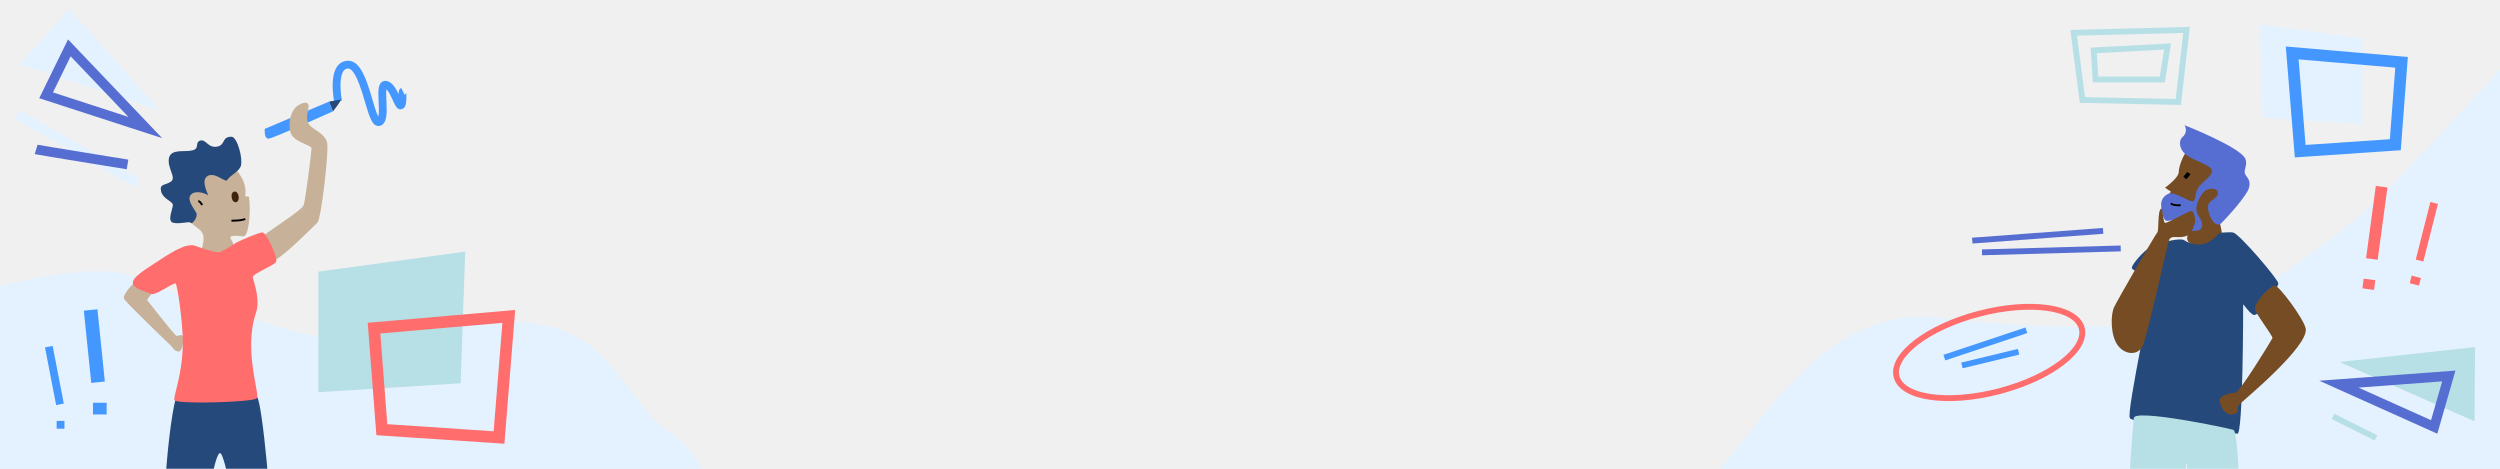
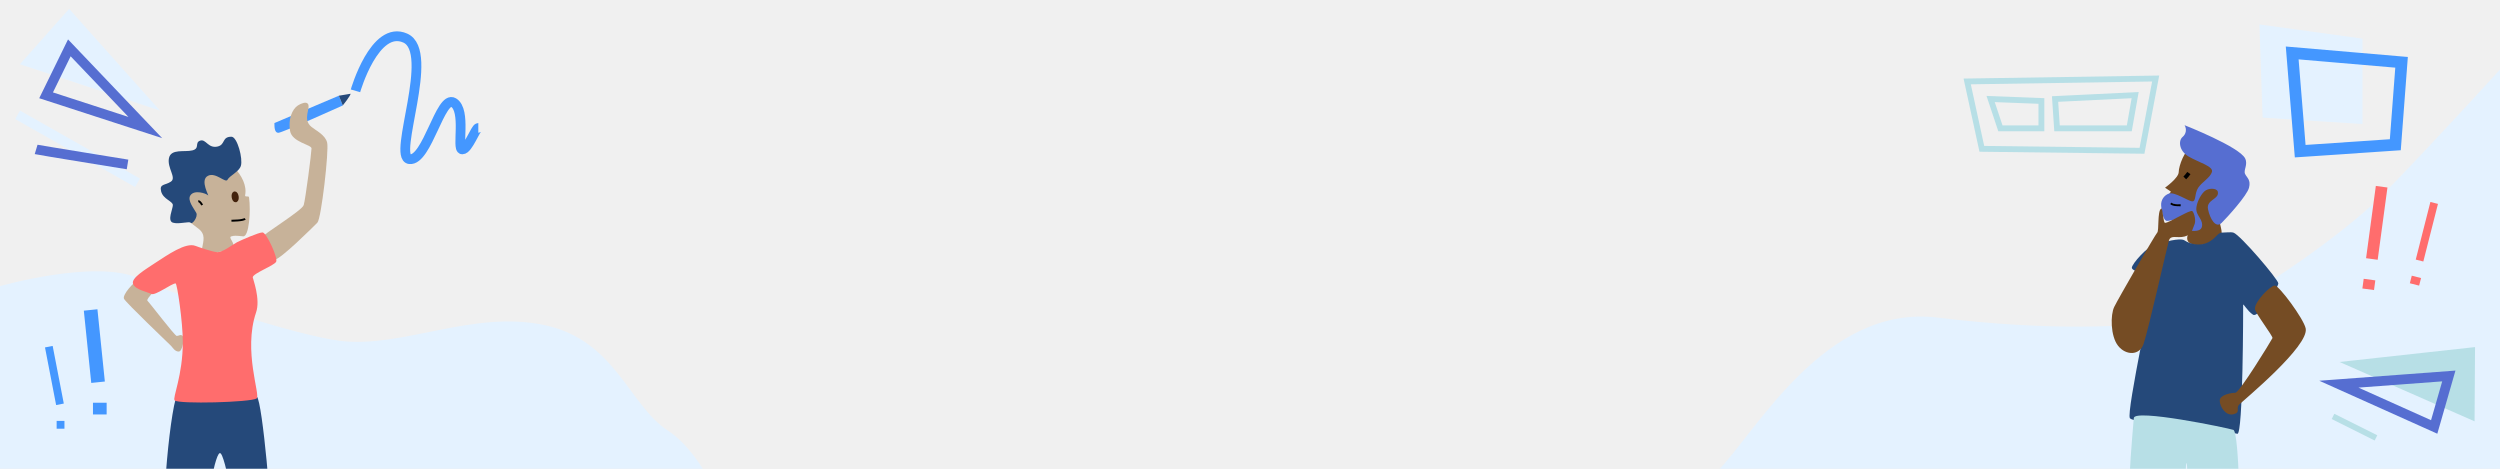
- <svg xmlns="http://www.w3.org/2000/svg" xmlns:xlink="http://www.w3.org/1999/xlink" version="1.1" id="Layer_1" x="0px" y="0px" viewBox="0 0 1280 240" style="enable-background:new 0 0 1280 240;" xml:space="preserve">
-   <style type="text/css">
- 	.st0{clip-path:url(#SVGID_2_);}
- 	.st1{fill:none;stroke:#4497FF;stroke-width:4;stroke-miterlimit:10;}
- 	.st2{fill:#E4F2FF;}
- 	.st3{fill:#754C24;}
- 	.st4{fill:#566ED1;}
- 	.st5{fill:#25497A;}
- 	.st6{fill:#FFFFFF;stroke:#000000;stroke-width:2;stroke-miterlimit:10;}
- 	.st7{fill:#FFFFFF;stroke:#000000;stroke-miterlimit:10;}
- 	.st8{fill:#4497FF;}
- 	.st9{fill:#C7B299;}
- 	.st10{fill:#B7DFE6;}
- 	.st11{fill:#FF6D6D;}
- 	.st12{fill:#B7DFE6;stroke:#B7DFE6;stroke-width:9;stroke-miterlimit:10;}
- 	.st13{fill:none;stroke:#FF6D6D;stroke-width:6;stroke-miterlimit:10;}
- 	.st14{fill:none;stroke:#B7DFE6;stroke-width:3;stroke-miterlimit:10;}
- 	.st15{fill:none;stroke:#566ED1;stroke-width:3;stroke-miterlimit:10;}
- 	.st16{fill:none;stroke:#4497FF;stroke-width:3;stroke-miterlimit:10;}
- 	.st17{fill:none;stroke:#FF6D6D;stroke-width:4;stroke-miterlimit:10;}
- 	.st18{fill:none;stroke:#4497FF;stroke-width:7;stroke-miterlimit:10;}
- 	.st19{fill:none;stroke:#FF6D6D;stroke-width:3;stroke-miterlimit:10;}
- 	.st20{fill:#E4F2FF;stroke:#E4F2FF;stroke-width:9;stroke-miterlimit:10;}
- 	.st21{fill:none;stroke:#4497FF;stroke-width:6;stroke-miterlimit:10;}
- 	.st22{fill:#E4F2FF;stroke:#E4F2FF;stroke-width:5;stroke-miterlimit:10;}
- 	.st23{fill:none;stroke:#566ED1;stroke-width:5;stroke-miterlimit:10;}
- 	.st24{fill:none;stroke:#E4F2FF;stroke-width:5;stroke-miterlimit:10;}
- 	.st25{fill:#B7DFE6;stroke:#B7DFE6;stroke-width:5;stroke-miterlimit:10;}
- 	.st26{fill:#FFFFFF;stroke:#42210B;stroke-width:2;stroke-miterlimit:10;}
- </style>
-   <g>
-     <defs>
-       <rect id="SVGID_1_" width="1280" height="240" />
-     </defs>
-     <clipPath id="SVGID_2_">
-       <use xlink:href="#SVGID_1_" style="overflow:visible;" />
+ <svg xmlns="http://www.w3.org/2000/svg" width="1280" height="240" viewBox="0 0 1280 240" fill="none">
+   <g clip-path="url(#clip0)">
+     <path d="M1291 23.602C1291 23.602 1241 78.602 1218 101.602C1200.9 118.702 1143.8 160.702 1121 163.602C1089 167.602 1049.9 169.602 992 162.602C934.1 155.602 899 221.602 879 241.602C862.7 257.902 797 297.602 797 297.602L1291 295.602V23.602Z" fill="#E4F2FF" />
+     <path d="M0 146.501C0 146.501 49 132.501 71 142.501C93 152.501 151.2 171.601 174 174.501C206 178.501 242 158.501 279 166.501C315.2 174.301 322 207.501 342 220.501C361.4 233.101 374 268.501 374 268.501L0 266.501V146.501Z" fill="#E4F2FF" />
+     <path d="M140.5 63C140.5 65 140.5 68 142.5 68C144.5 68 175.5 54 175.5 54L173.5 49L140.5 63Z" fill="#4497FF" />
+     <path d="M1122.5 75.1C1118.5 76.4 1115.5 85.1 1115.5 88.1C1115.5 91.1 1108.5 96.1 1108.5 96.1L1111.5 98.1C1111.5 98.1 1104.5 107.1 1109.5 109.1C1114.5 111.1 1122.5 109.1 1122.5 113.1C1122.5 117.1 1116.5 123.1 1122.5 125.1C1128.5 127.1 1137.5 122.1 1137.5 119.1C1137.5 116.1 1134.5 110.1 1137.5 107.1C1140.5 104.1 1146.5 95.1 1146.5 91.1C1146.5 87.1 1143.5 80.1 1136.5 78.1C1129.5 76.1 1125.9 74 1122.5 75.1Z" fill="#754C24" />
+     <path d="M1117.5 70.102C1115.3 71.902 1115.5 77.102 1120.5 80.102C1125.5 83.102 1133.5 85.102 1132.5 88.102C1131.5 91.102 1127.5 93.102 1125.5 96.102C1123.5 99.102 1124.5 103.102 1122.5 103.102C1120.5 103.102 1113.5 98.102 1110.5 99.102C1109.27 99.533 1108.22 100.351 1107.5 101.434C1106.78 102.516 1106.43 103.803 1106.5 105.102C1106.5 107.102 1107.5 113.102 1109.5 113.102C1111.5 113.102 1118.8 111.002 1120.5 111.102C1122.2 111.202 1118.5 118.102 1120.5 118.102C1122.5 118.102 1127.5 119.202 1127.5 115.102C1127.5 112.102 1124.5 110.102 1124.5 107.102C1124.5 104.102 1126.5 100.102 1128.5 98.102C1130.5 96.102 1135 96.202 1135.5 98.102C1136.5 102.102 1129.5 102.102 1130.5 107.102C1131.5 112.102 1134.5 117.102 1137.5 114.102C1140.5 111.102 1150.5 100.102 1151.5 96.102C1152.5 92.102 1150.5 91.102 1149.5 89.102C1148.5 87.102 1151.1 84.302 1149.5 81.102C1146.5 75.102 1118.5 64.102 1118.5 64.102C1119.08 65.054 1119.3 66.186 1119.12 67.288C1118.94 68.391 1118.36 69.389 1117.5 70.102V70.102Z" fill="#566ED1" />
+     <path d="M1143.5 119.101C1146.9 120.101 1166.5 143.101 1166.5 145.101C1166.5 147.101 1156.5 163.101 1153.5 161.101C1150.5 159.101 1148.5 155.101 1148.5 156.101C1148.5 157.101 1148.5 223.101 1145.5 222.101C1142.5 221.101 1092.5 217.101 1090.5 214.101C1088.5 211.101 1103.5 143.101 1102.5 142.101C1101.5 141.101 1091.5 139.101 1091.5 137.101C1091.5 135.101 1099.5 126.101 1103.5 125.101C1107.5 124.101 1116.2 121.501 1118.5 123.101C1121.5 125.101 1126.5 126.101 1130.5 124.101C1134.5 122.101 1135.5 119.101 1137.5 119.101C1139.5 119.101 1142.1 118.701 1143.5 119.101Z" fill="#25497A" />
+     <path d="M1154.5 158.101C1154.5 160.101 1163.9 172.201 1163.5 173.101C1162.5 175.101 1146.5 201.101 1144.5 201.101C1142.5 201.101 1136.5 202.101 1136.5 205.101C1136.5 208.101 1139.5 213.101 1143.5 212.101C1147.5 211.101 1144.5 209.101 1146.5 207.101C1148.5 205.101 1182.5 177.101 1180.5 168.101C1179.4 163.101 1166.9 146.201 1164.7 146.201C1162.5 146.201 1154.5 154.201 1154.5 158.101Z" fill="#754C24" />
+     <path d="M1120.7 88.602C1120.08 89.501 1119.38 90.339 1118.6 91.102Z" fill="white" />
+     <path d="M1120.7 88.602C1120.08 89.501 1119.38 90.339 1118.6 91.102" stroke="black" stroke-width="2" stroke-miterlimit="10" />
+     <path d="M1116.5 105.101C1114.5 105.101 1112.5 105.101 1111.5 104.101Z" fill="white" />
+     <path d="M1116.5 105.101C1114.5 105.101 1112.5 105.101 1111.5 104.101" stroke="black" stroke-miterlimit="10" />
+     <path d="M110.5 79.001C114.3 79.701 127.5 90.001 125.5 100.001C125.3 101.101 127.4 100.101 127.5 101.001C128.5 108.001 127.5 121.301 124.5 121.001C120.4 120.601 120.1 120.601 118.5 121.001C116.3 121.601 121.5 125.001 118.5 127.001C115.5 129.001 102.9 131.101 103.5 127.001C104.1 123.301 105.5 120.001 101.5 117.001C99.2 115.301 91.7 110.001 90.5 104.001C89.5 99.001 89.5 88.001 94.5 84.001C99.5 80.001 106.4 78.201 110.5 79.001Z" fill="#C7B299" />
+     <path d="M157.5 53C159.5 55 154.5 61 159.5 65C161.7 66.8 166.5 69 167.5 73C168.5 77 164.5 112 162.5 114C160.5 116 143.5 133 140.5 133C137.5 133 132.5 124 133.5 122C134.5 120 154.6 107.9 155.5 105C156.4 102.1 159.5 78 159.5 76C159.5 74 149.5 72.9 148.5 67C147.5 61.1 149.5 56 152.5 54C154.4 52.8 156.6 52.1 157.5 53Z" fill="#C7B299" />
+     <path d="M71.5 143.001C72.4 142.601 81.5 145.001 81.5 146.001C81.5 147.001 74.5 153.001 75.5 154.001C77.1 155.601 89.5 172.001 90.5 172.001C91.5 172.001 92.5 171.001 93.5 172.001C94.5 173.001 93.5 180.001 91.5 180.001C89.5 180.001 88.5 178.001 87.5 177.001C86.5 176.001 64.5 155.001 63.5 153.001C62.5 151.001 68.5 144.101 71.5 143.001Z" fill="#C7B299" />
+     <path d="M106.5 90C110.5 88 115.5 94 116.5 92C117.5 90 122.3 88 123.3 85C124.5 81.4 121.5 70 118.5 70C113.5 70 115.5 74 111.5 75C106.5 76.2 105.5 71 102.5 72C99.5 73 102.5 76 98.5 77C94.5 78 87.5 76 86.5 81C85.5 86 90.5 91 87.5 93C84.5 95 81.5 94 82.5 98C83.5 102 88.5 103 88.5 105C88.5 107 85.5 113 88.5 114C91.5 115 97 113.1 97.7 114.1C98.4 115.1 101.5 111 100.5 109C99.5 107 95.7 102.6 97.5 100C99.5 97 105.5 99 106.5 100C107.5 101 102 92.2 106.5 90Z" fill="#25497A" />
+     <path d="M179.5 48C179.5 49 175.5 54 175.5 54L173.5 49L179.5 48Z" fill="#25497A" />
+     <path d="M101.5 103.001C102.5 103.001 103.5 105.001 103.5 105.001Z" fill="white" />
+     <path d="M101.5 103.001C102.5 103.001 103.5 105.001 103.5 105.001" stroke="black" stroke-miterlimit="10" />
+     <path d="M125.5 112.001C124.5 113.001 118.5 113.001 118.5 113.001Z" fill="white" />
+     <path d="M125.5 112.001C124.5 113.001 118.5 113.001 118.5 113.001" stroke="black" stroke-miterlimit="10" />
+     <path d="M1106.5 106.801C1107.4 106.201 1107.5 114.101 1108.5 114.101C1110.7 114.101 1121.5 107.101 1122.5 108.101C1123.5 109.101 1124.5 113.101 1123.5 115.101C1122.5 117.101 1122.5 120.101 1118.5 121.101C1114.5 122.101 1111.5 120.101 1110.5 123.101C1109.8 125.201 1100.1 168.501 1097.5 176.101C1095.5 182.101 1088.5 182.101 1084.5 177.101C1080.5 172.101 1080.5 161.101 1082.5 157.101C1084.7 152.601 1103.5 120.101 1104.5 119.101C1105.5 118.101 1104.5 108.101 1106.5 106.801Z" fill="#754C24" />
+     <path d="M1092.5 214.101C1092.5 215.101 1086.5 276.101 1092.5 276.101C1098.5 276.101 1119.5 279.101 1119.5 276.101C1119.5 273.101 1118.5 236.101 1119.5 237.101C1120.5 238.101 1119.5 276.101 1122.5 276.101C1125.5 276.101 1143.5 279.101 1145.5 277.101C1147.5 275.101 1146.5 221.101 1143.5 220.101C1140.5 219.101 1092.5 209.101 1092.5 214.101Z" fill="#B7DFE6" />
+     <path d="M91.5 201.001C87.5 202.301 81.5 269.001 85.5 269.001C89.5 269.001 102.5 269.001 103.5 268.001C104.5 267.001 109.5 233.001 112.5 232.001C115.5 231.001 121.5 273.001 124.5 272.001C127.5 271.001 137.5 270.001 138.5 268.001C139.5 266.001 134.5 206.001 131.5 203.001C127.5 199.001 97.5 199.001 91.5 201.001Z" fill="#25497A" />
+     <path d="M100.1 125.901C101.4 126.401 109.1 129.101 111.3 129.101C114.3 129.101 119.4 125.001 121.4 124.001C123.4 123.001 132.4 119.001 134.4 119.001C136.4 119.001 142.4 132.001 141.4 134.001C140.4 136.001 129.4 140.001 129.4 142.001C129.4 142.601 133.5 153.101 131.1 160.001C124.4 179.701 133.5 202.501 131.4 204.001C128.4 206.001 91.4 207.001 89.4 205.001C88.2 203.801 93.6 192.301 93.6 175.101C93.6 164.901 90.7 145.101 89.9 145.101C87.9 145.101 79.5 151.501 77.5 150.501C75.5 149.501 69.1 148.301 68.1 145.301C67.1 142.301 74.4 138.001 79.5 134.601C85.7 130.601 95.1 123.901 100.1 125.901Z" fill="#FF6D6D" />
+     <path d="M1096.7 77.201L1014.7 76.201L1007.2 41.701L1103.7 40.201L1096.7 77.201Z" stroke="#B7DFE6" stroke-width="3" stroke-miterlimit="10" />
+     <path d="M1045.2 65.701H1024.2L1019.2 50.701L1045.2 51.701V65.701Z" stroke="#B7DFE6" stroke-width="3" stroke-miterlimit="10" />
+     <path d="M1090.2 65.701H1053.2L1052.2 50.701L1093.2 48.701L1090.2 65.701Z" stroke="#B7DFE6" stroke-width="3" stroke-miterlimit="10" />
+     <path d="M1194.5 213.201L1216.5 224.201" stroke="#B7DFE6" stroke-width="3" stroke-miterlimit="10" />
+     <path d="M1219.4 95.602L1214.4 132.602" stroke="#FF6D6D" stroke-width="6" stroke-miterlimit="10" />
+     <path d="M1246.3 103.9L1238.8 133.4" stroke="#FF6D6D" stroke-width="4" stroke-miterlimit="10" />
+     <path d="M46.4 158.701L50.2 195.701" stroke="#4497FF" stroke-width="7" stroke-miterlimit="10" />
+     <path d="M25 177.501L30.7 207.001" stroke="#4497FF" stroke-width="4" stroke-miterlimit="10" />
+     <path d="M33 215.501H29V219.501H33V215.501Z" fill="#4497FF" />
+     <path d="M54.6 206.201H47.6V212.201H54.6V206.201Z" fill="#4497FF" />
+     <path d="M1210.21 142.748L1209.54 147.703L1215.49 148.507L1216.16 143.552L1210.21 142.748Z" fill="#FF6D6D" />
+     <path d="M1234.83 141.151L1233.84 145.027L1238.59 146.234L1239.58 142.358L1234.83 141.151Z" fill="#FF6D6D" />
+     <path d="M182 46.5C182 46.5 191.8 12.5 207.5 19.5C223.2 26.5 200.7 80.5 209.7 81.5C218.7 82.5 225.5 48.5 232.2 52.5C238.9 56.5 233.7 76.5 236.7 76.5C239.7 76.5 243.5 65.5 244.9 65.5" stroke="#4497FF" stroke-width="5" stroke-miterlimit="10" />
+     <path d="M1162.8 56.001L1205.1 58.701V23.701L1161.5 17.701L1162.8 56.001Z" fill="#E4F2FF" stroke="#E4F2FF" stroke-width="9" stroke-miterlimit="10" />
+     <path d="M1177.7 77.402L1226.4 74.102L1229.6 31.902L1173.6 27.102L1177.7 77.402Z" stroke="#4497FF" stroke-width="6" stroke-miterlimit="10" />
+     <path d="M35.4 8.301L73.8 51.301L14.6 31.701L35.4 8.301Z" fill="#E4F2FF" stroke="#E4F2FF" stroke-width="5" stroke-miterlimit="10" />
+     <path d="M35.5 24.5L74.4 65.3L23.6 48.8L35.5 24.5Z" stroke="#566ED1" stroke-width="5" stroke-miterlimit="10" />
+     <path d="M9 58.801L70.4 93.601" stroke="#E4F2FF" stroke-width="5" stroke-miterlimit="10" />
+     <path d="M18.5 76.5C19.5 76.8 65.3 84.2 65.3 84.2" stroke="#566ED1" stroke-width="5" stroke-miterlimit="10" />
+     <path d="M1264.7 180.501L1207.4 186.801L1264.5 211.901L1264.7 180.501Z" fill="#B7DFE6" stroke="#B7DFE6" stroke-width="5" stroke-miterlimit="10" />
+     <path d="M1253.8 192.501L1197.5 196.701L1246.3 218.601L1253.8 192.501Z" stroke="#566ED1" stroke-width="5" stroke-miterlimit="10" />
+     <path d="M120.667 102.571C121.104 102.507 121.342 101.657 121.198 100.674C121.053 99.69 120.582 98.945 120.145 99.009C119.708 99.073 119.47 99.922 119.615 100.906C119.759 101.89 120.23 102.635 120.667 102.571Z" fill="white" stroke="#42210B" stroke-width="2" stroke-miterlimit="10" />
+   </g>
+   <defs>
+     <clipPath id="clip0">
+       <rect width="1280" height="240" fill="white" />
    </clipPath>
-     <g class="st0">
-       <path class="st1" d="M173.1,51.9c0,0-3.7-18.6,5.1-18.8s11.5,31,15.9,29.4c4.3-1.6-0.7-19.5,3.3-19.1c4,0.4,6.4,11.2,7.8,10.6    s0.5-6.9,1.1-7.2" />
-       <path class="st2" d="M1291,23.6c0,0-50,55-73,78c-17.1,17.1-74.2,59.1-97,62c-32,4-71.1,6-129-1s-93,59-113,79    c-16.3,16.3-82,56-82,56l494-2V23.6z" />
-       <path class="st2" d="M0,146.5c0,0,49-14,71-4s80.2,29.1,103,32c32,4,68-16,105-8c36.2,7.8,43,41,63,54c19.4,12.6,32,48,32,48    l-374-2V146.5z" />
-       <path class="st3" d="M1122.5,75.1c-4,1.3-7,10-7,13s-7,8-7,8l3,2c0,0-7,9-2,11s13,0,13,4s-6,10,0,12s15-3,15-6s-3-9,0-12    s9-12,9-16s-3-11-10-13S1125.9,74,1122.5,75.1z" />
-       <path class="st4" d="M1117.5,70.1c-2.2,1.8-2,7,3,10s13,5,12,8s-5,5-7,8s-1,7-3,7s-9-5-12-4c-2.5,0.9-4.2,3.3-4,6c0,2,1,8,3,8    s9.3-2.1,11-2s-2,7,0,7s7,1.1,7-3c0-3-3-5-3-8s2-7,4-9s6.5-1.9,7,0c1,4-6,4-5,9s4,10,7,7s13-14,14-18s-1-5-2-7s1.6-4.8,0-8    c-3-6-31-17-31-17C1119.7,66.1,1119.3,68.6,1117.5,70.1z" />
-       <path class="st5" d="M1143.5,119.1c3.4,1,23,24,23,26s-10,18-13,16s-5-6-5-5s0,67-3,66s-53-5-55-8s13-71,12-72s-11-3-11-5    s8-11,12-12s12.7-3.6,15-2c3,2,8,3,12,1s5-5,7-5S1142.1,118.7,1143.5,119.1z" />
-       <path class="st3" d="M1154.5,158.1c0,2,9.4,14.1,9,15c-1,2-17,28-19,28s-8,1-8,4s3,8,7,7s1-3,3-5s36-30,34-39    c-1.1-5-13.6-21.9-15.8-21.9S1154.5,154.2,1154.5,158.1z" />
-       <path class="st6" d="M1120.7,88.6c-0.6,0.9-1.3,1.7-2.1,2.5" />
-       <path class="st7" d="M1116.5,105.1c-2,0-4,0-5-1" />
-       <path class="st8" d="M135.5,66c0,2,0,5,2,5s33-14,33-14l-2-5L135.5,66z" />
-       <path class="st9" d="M110.5,79c3.8,0.7,17,11,15,21c-0.2,1.1,1.9,0.1,2,1c1,7,0,20.3-3,20c-4.1-0.4-4.4-0.4-6,0c-2.2,0.6,3,4,0,6    s-15.6,4.1-15,0c0.6-3.7,2-7-2-10c-2.3-1.7-9.8-7-11-13c-1-5-1-16,4-20S106.4,78.2,110.5,79z" />
-       <path class="st9" d="M157.5,53c2,2-3,8,2,12c2.2,1.8,7,4,8,8s-3,39-5,41s-19,19-22,19s-8-9-7-11s21.1-14.1,22-17s4-27,4-29    s-10-3.1-11-9s1-11,4-13C154.4,52.8,156.6,52.1,157.5,53z" />
-       <path class="st9" d="M71.5,143c0.9-0.4,10,2,10,3s-7,7-6,8c1.6,1.6,14,18,15,18s2-1,3,0s0,8-2,8s-3-2-4-3s-23-22-24-24    S68.5,144.1,71.5,143z" />
-       <path class="st5" d="M106.5,90c4-2,9,4,10,2s5.8-4,6.8-7c1.2-3.6-1.8-15-4.8-15c-5,0-3,4-7,5c-5,1.2-6-4-9-3s0,4-4,5s-11-1-12,4    s4,10,1,12s-6,1-5,5s6,5,6,7s-3,8,0,9s8.5-0.9,9.2,0.1s3.8-3.1,2.8-5.1s-4.8-6.4-3-9c2-3,8-1,9,0S102,92.2,106.5,90z" />
-       <path class="st7" d="M101.5,103c1,0,2,2,2,2" />
-       <path class="st7" d="M125.5,112c-1,1-7,1-7,1" />
-       <path class="st3" d="M1106.5,106.8c0.9-0.6,1,7.3,2,7.3c2.2,0,13-7,14-6s2,5,1,7s-1,5-5,6s-7-1-8,2c-0.7,2.1-10.4,45.4-13,53    c-2,6-9,6-13,1s-4-16-2-20c2.2-4.5,21-37,22-38S1104.5,108.1,1106.5,106.8z" />
-       <path class="st10" d="M1092.5,214.1c0,1-6,62,0,62s27,3,27,0s-1-40,0-39s0,39,3,39s21,3,23,1s1-56-2-57S1092.5,209.1,1092.5,214.1    z" />
-       <path class="st5" d="M91.5,201c-4,1.3-10,68-6,68s17,0,18-1s6-35,9-36s9,41,12,40s13-2,14-4s-4-62-7-65    C127.5,199,97.5,199,91.5,201z" />
-       <path class="st11" d="M100.1,125.9c1.3,0.5,9,3.2,11.2,3.2c3,0,8.1-4.1,10.1-5.1s11-5,13-5s8,13,7,15s-12,6-12,8    c0,0.6,4.1,11.1,1.7,18c-6.7,19.7,2.4,42.5,0.3,44c-3,2-40,3-42,1c-1.2-1.2,4.2-12.7,4.2-29.9c0-10.2-2.9-30-3.7-30    c-2,0-10.4,6.4-12.4,5.4s-8.4-2.2-9.4-5.2s6.3-7.3,11.4-10.7C85.7,130.6,95.1,123.9,100.1,125.9z" />
-       <path class="st5" d="M174.5,51c0,1-4,6-4,6l-2-5L174.5,51z" />
-       <polygon class="st12" points="231.5,192 167.5,196 167.5,143 233.5,134   " />
-       <polygon class="st13" points="255.5,224 195.5,220 191.5,168 260.5,162   " />
-       <polygon class="st14" points="1115.3,52.2 1066.2,51.2 1061.7,16.8 1119.5,15.3   " />
-       <polygon class="st14" points="1107.1,40.7 1072.9,40.7 1072,25.8 1109.8,23.8   " />
-       <line class="st15" x1="1009.8" y1="123.2" x2="1076.8" y2="118.2" />
-       <line class="st15" x1="1014.8" y1="129.2" x2="1085.8" y2="127.2" />
-       <line class="st16" x1="995.5" y1="183.1" x2="1037.5" y2="169.1" />
-       <line class="st16" x1="1004.5" y1="187.1" x2="1033.5" y2="180.1" />
-       <line class="st14" x1="1194.5" y1="213.2" x2="1216.5" y2="224.2" />
-       <line class="st13" x1="1219.4" y1="95.6" x2="1214.4" y2="132.6" />
-       <line class="st17" x1="1246.3" y1="103.9" x2="1238.8" y2="133.4" />
-       <line class="st18" x1="46.4" y1="158.7" x2="50.2" y2="195.7" />
-       <line class="st1" x1="25" y1="177.5" x2="30.7" y2="207" />
-       <ellipse transform="matrix(0.9674 -0.2531 0.2531 0.9674 -12.5322 263.6325)" class="st19" cx="1018.5" cy="180.5" rx="49" ry="20.5" />
-       <rect x="29" y="215.5" class="st8" width="4" height="4" />
-       <rect x="47.6" y="206.2" class="st8" width="7" height="6" />
-       <rect x="1210.4" y="142.6" transform="matrix(0.134 -0.991 0.991 0.134 906.0326 1328.031)" class="st11" width="5" height="6" />
-       <rect x="1234.7" y="141.2" transform="matrix(0.2463 -0.9692 0.9692 0.2463 792.8171 1306.904)" class="st11" width="4" height="4.9" />
-       <polygon class="st20" points="1162.8,56 1205.1,58.7 1205.1,23.7 1161.5,17.7   " />
-       <polygon class="st21" points="1177.7,77.4 1226.4,74.1 1229.6,31.9 1173.6,27.1   " />
-       <polygon class="st22" points="35.4,8.3 73.8,51.3 14.6,31.7   " />
-       <polygon class="st23" points="35.5,24.5 74.4,65.3 23.6,48.8   " />
-       <line class="st24" x1="9" y1="58.8" x2="70.4" y2="93.6" />
-       <path class="st23" d="M18.5,76.5c1,0.3,46.8,7.7,46.8,7.7" />
-       <polygon class="st25" points="1264.7,180.5 1207.4,186.8 1264.5,211.9   " />
-       <polygon class="st23" points="1253.8,192.5 1197.5,196.7 1246.3,218.6   " />
-       <ellipse transform="matrix(0.9894 -0.145 0.145 0.9894 -13.3458 18.5304)" class="st26" cx="120.4" cy="100.8" rx="0.8" ry="1.8" />
-     </g>
-   </g>
+   </defs>
</svg>
